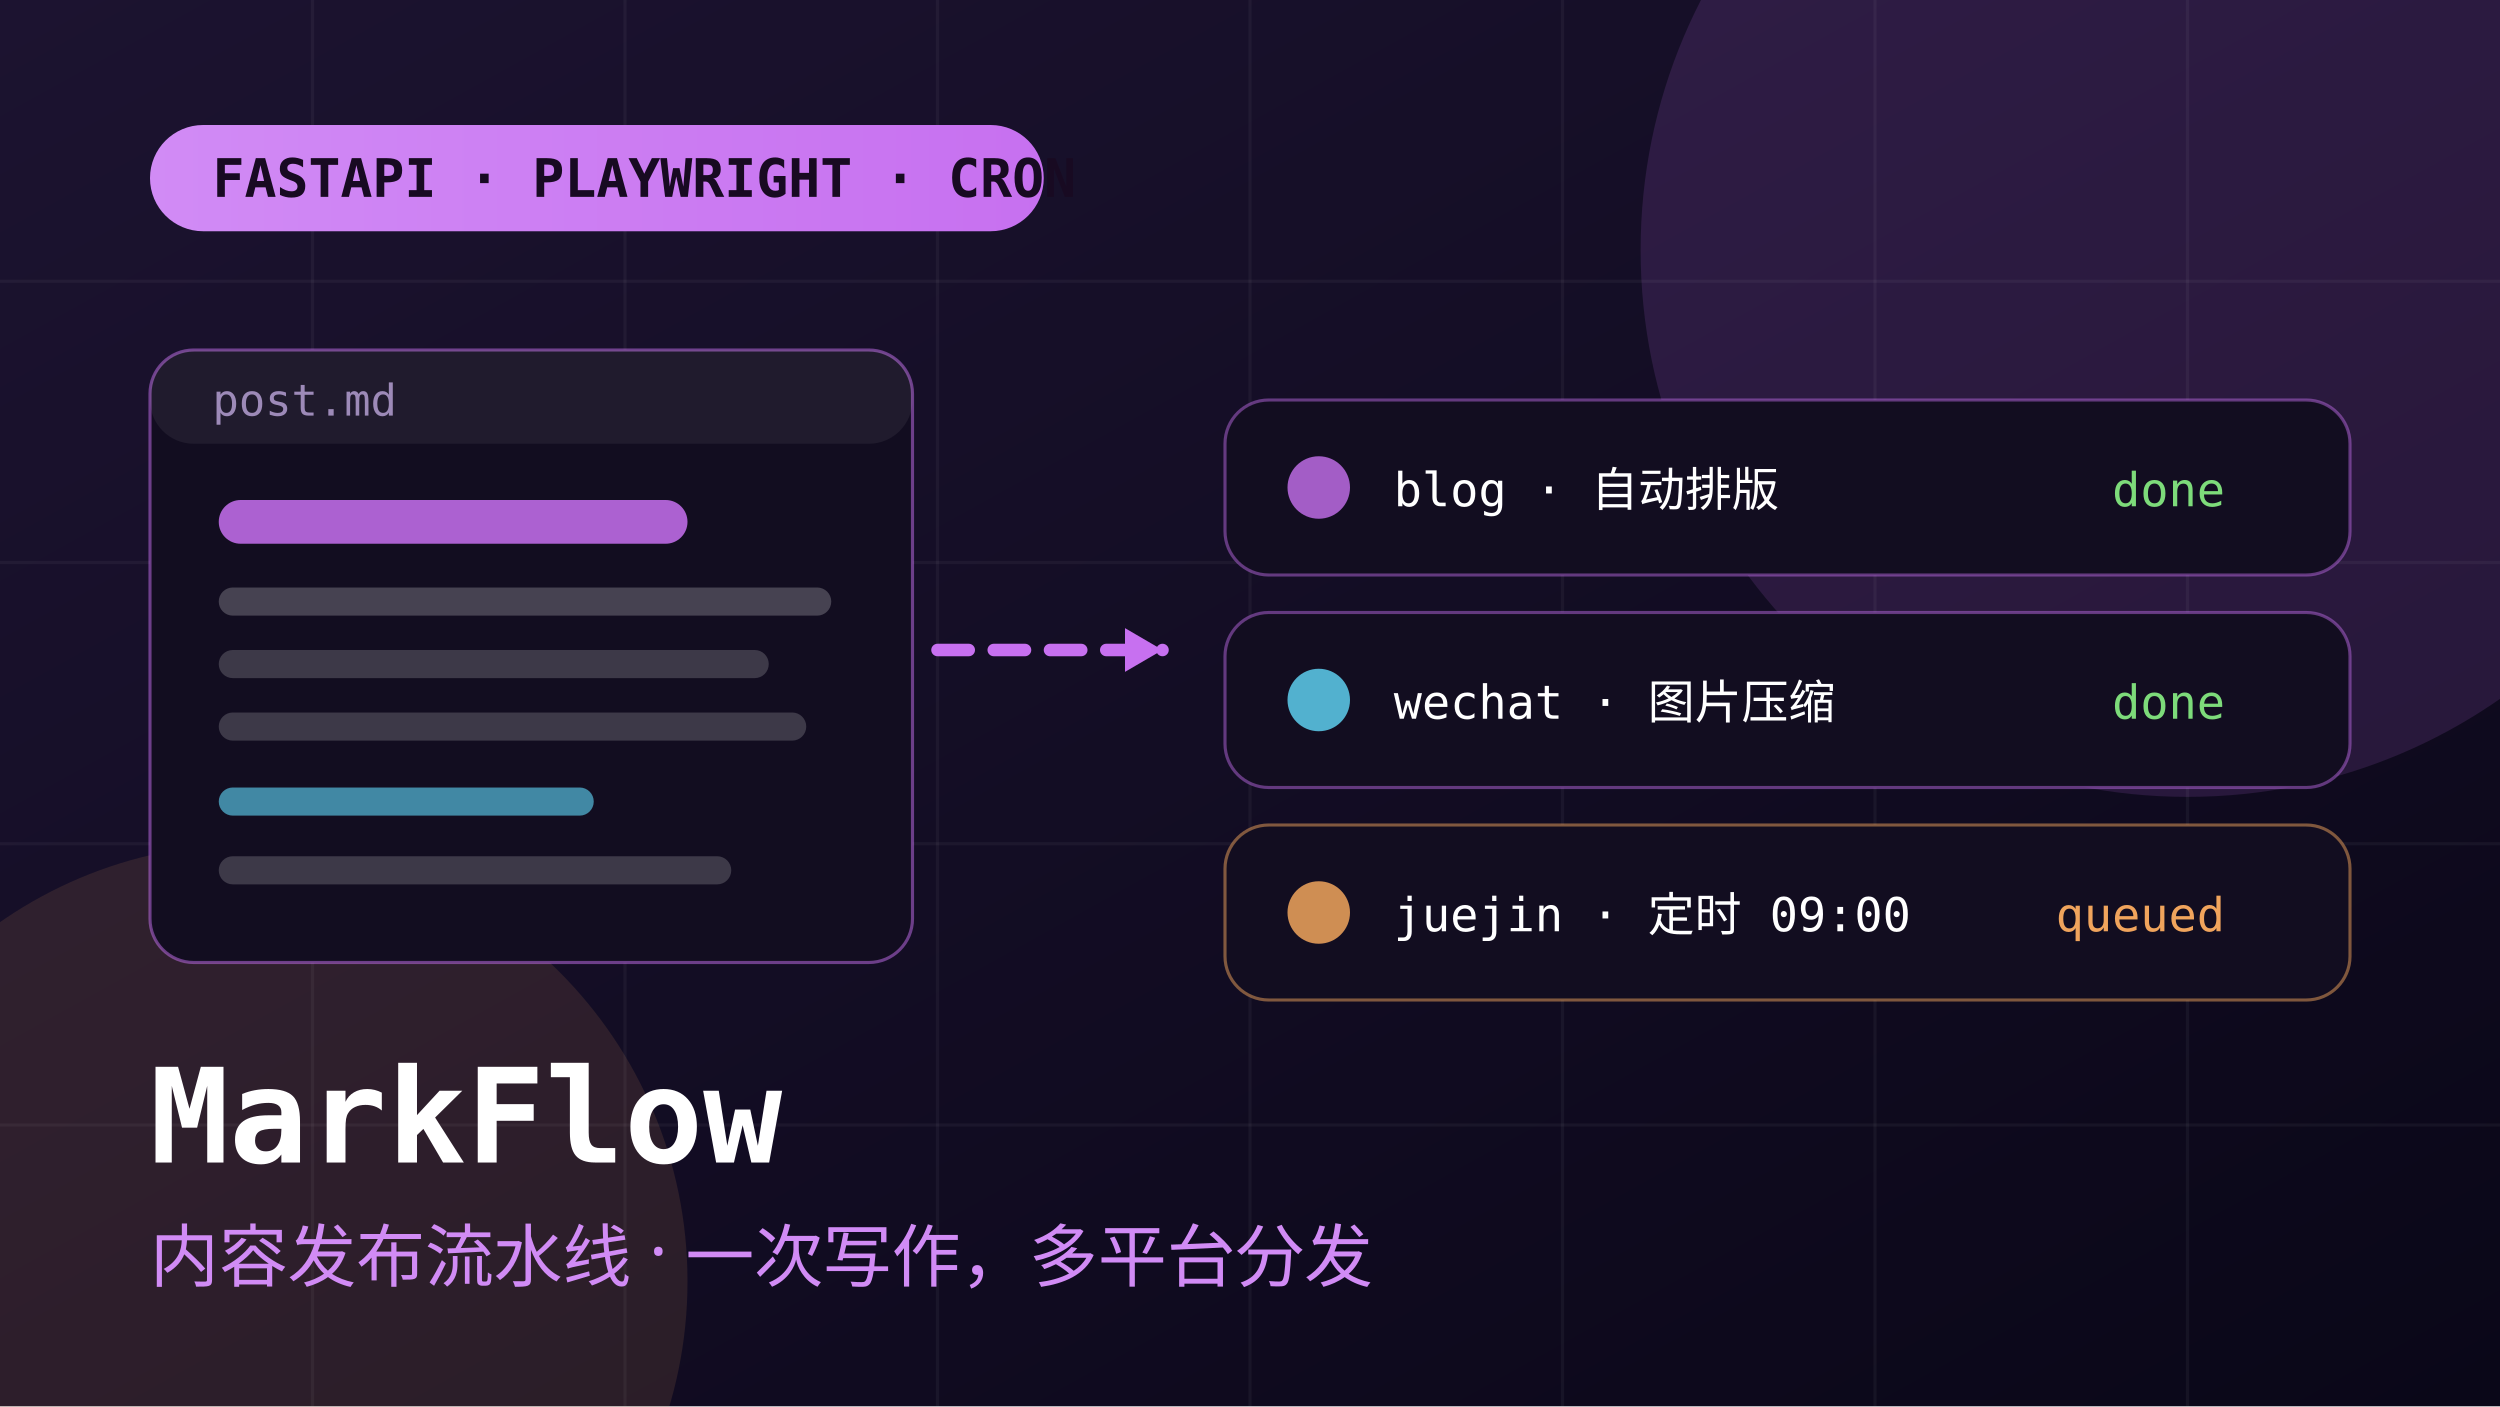
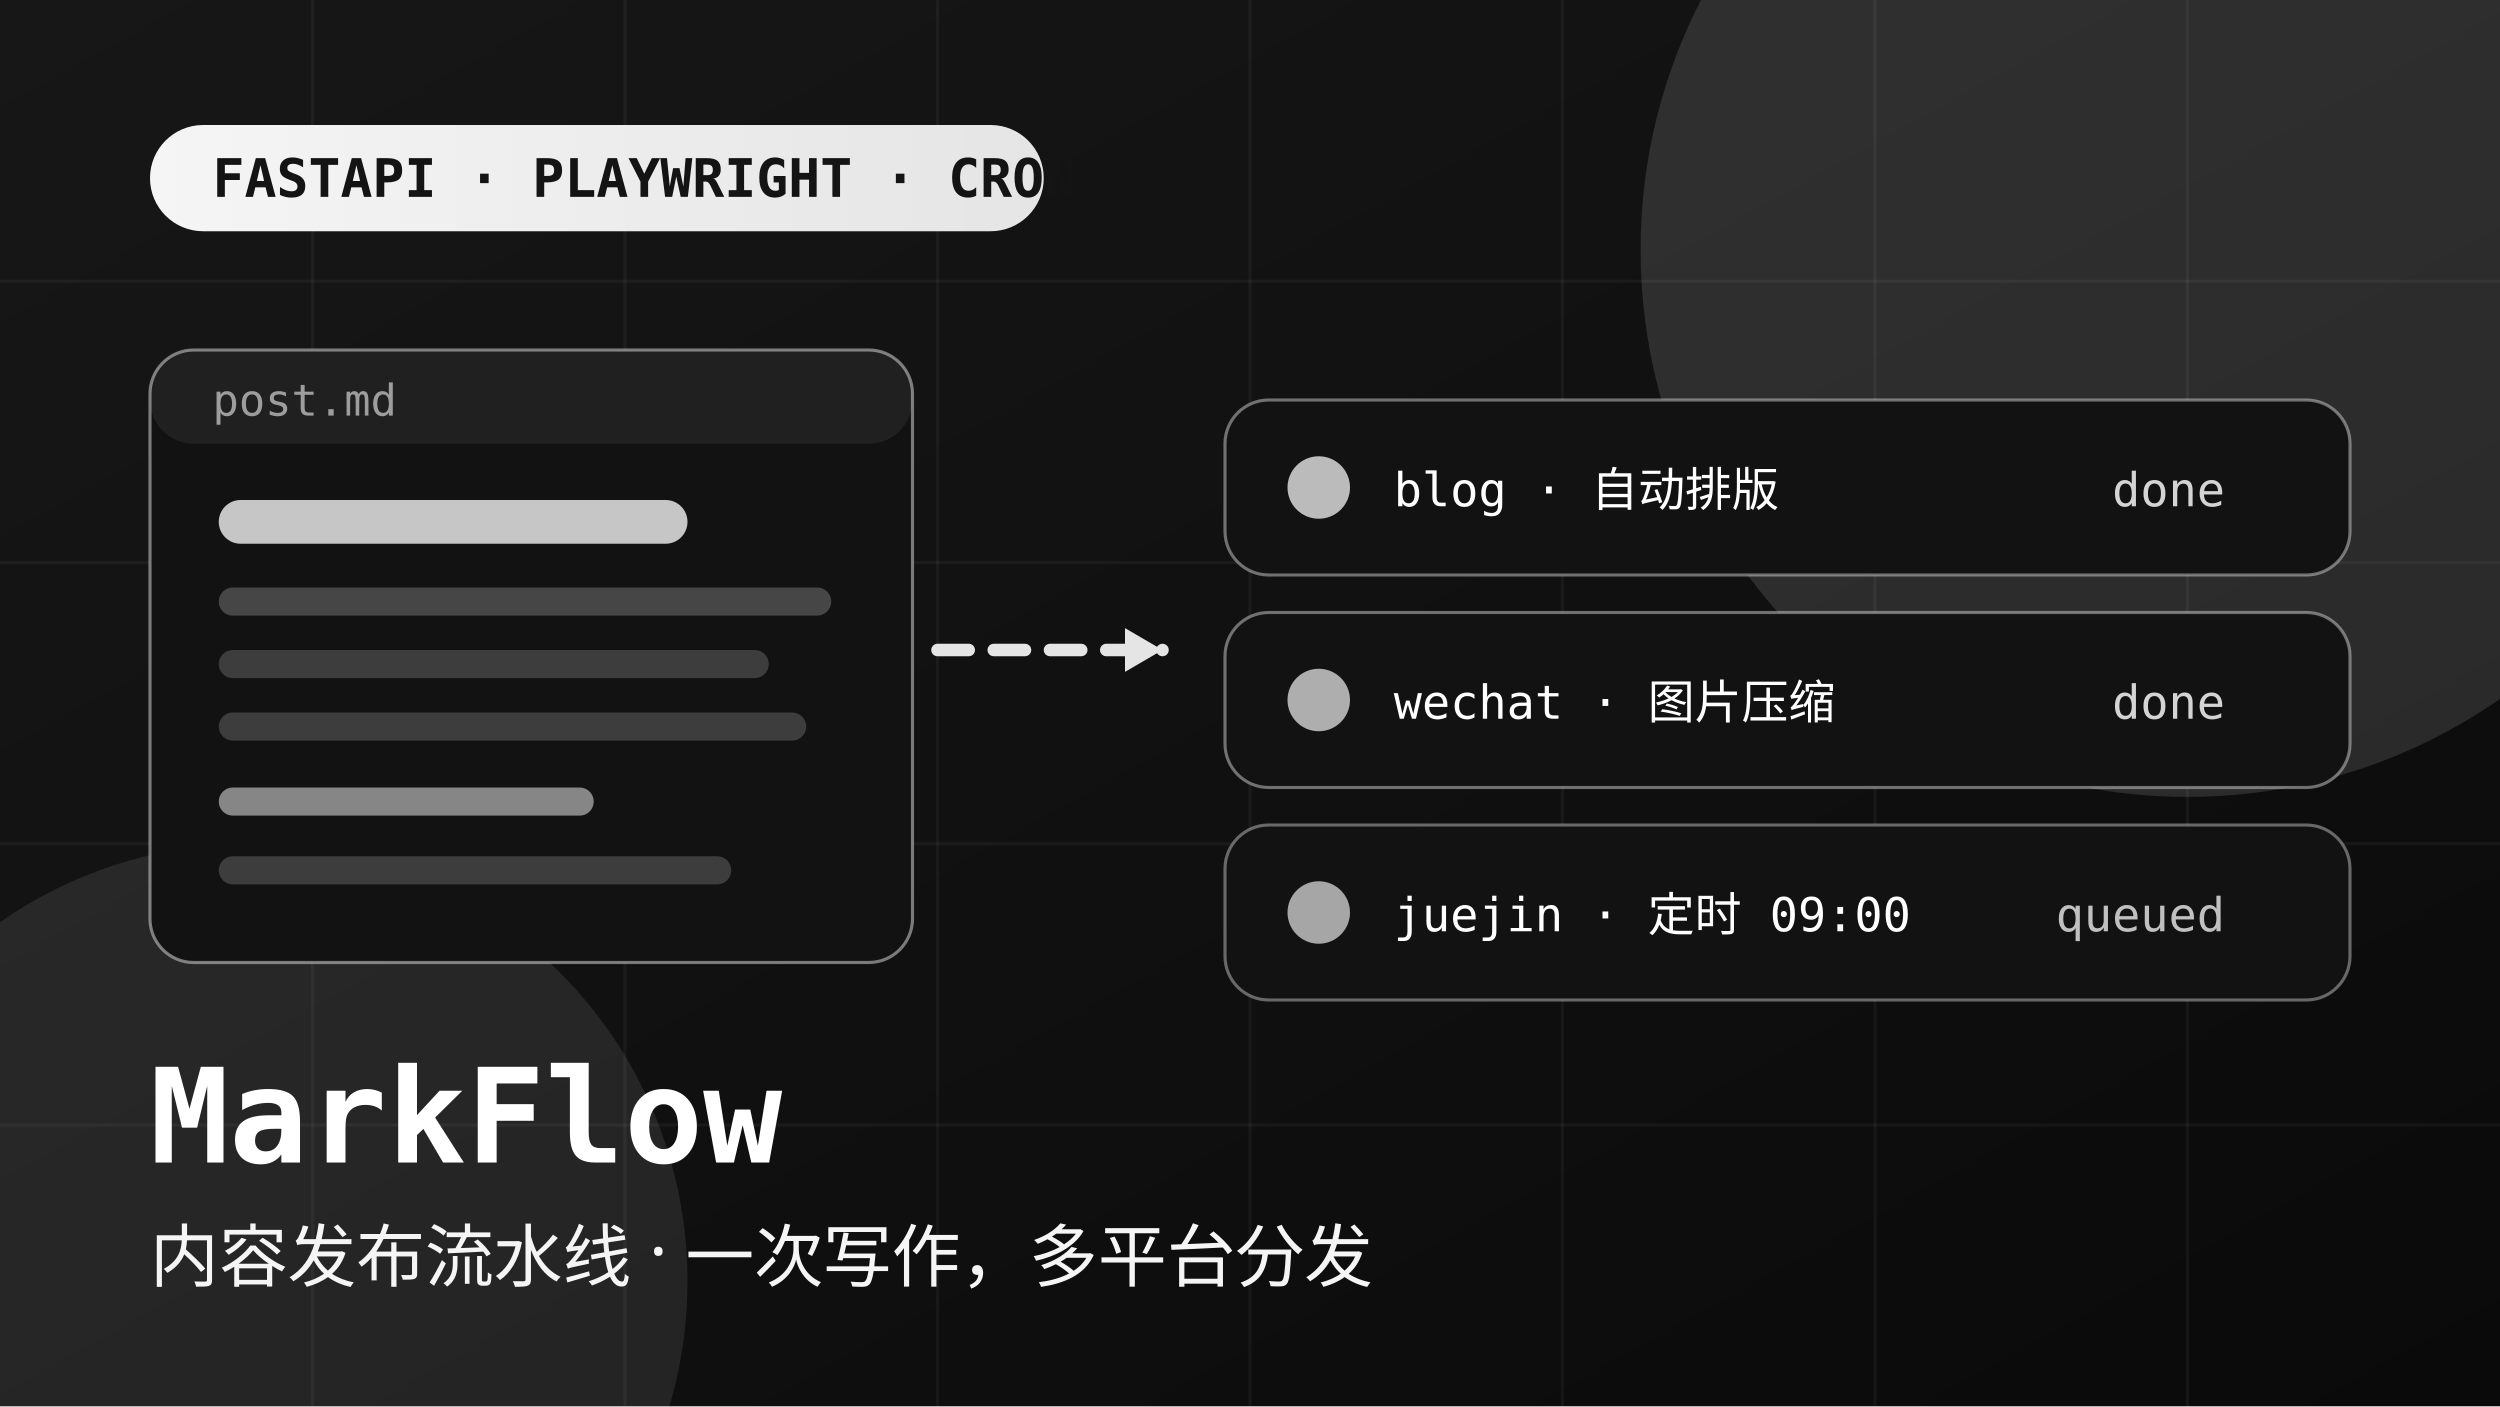
<svg xmlns="http://www.w3.org/2000/svg" viewBox="0 0 800 450" width="800" height="450" role="img" aria-label="MarkFlow 内容发布流水线">
  <defs>
    <linearGradient id="mfBg" x1="0" y1="0" x2="1" y2="1">
-       <stop offset="0%" stop-color="#1c1330" />
-       <stop offset="100%" stop-color="#0a0718" />
+       <stop offset="0%" stop-color="#171717" />
+       <stop offset="100%" stop-color="#0a0a0a" />
    </linearGradient>
    <linearGradient id="mfAc" x1="0" y1="0" x2="1" y2="0">
-       <stop offset="0%" stop-color="#d18bf5" />
-       <stop offset="100%" stop-color="#c770f0" />
+       <stop offset="0%" stop-color="#f5f5f5" />
+       <stop offset="100%" stop-color="#e5e5e5" />
    </linearGradient>
  </defs>
  <rect width="800" height="450" fill="url(#mfBg)" />
-   <circle cx="700" cy="80" r="175" fill="#c770f0" opacity="0.14" />
-   <circle cx="80" cy="410" r="140" fill="#f0a45c" opacity="0.12" />
+   <circle cx="700" cy="80" r="175" fill="#e5e5e5" opacity="0.14" />
+   <circle cx="80" cy="410" r="140" fill="#c0c0c0" opacity="0.12" />
  <g stroke="#ffffff" stroke-opacity="0.045" stroke-width="1">
    <path d="M100 0V450M200 0V450M300 0V450M400 0V450M500 0V450M600 0V450M700 0V450" />
    <path d="M0 90H800M0 180H800M0 270H800M0 360H800" />
  </g>
  <rect x="48" y="40" width="286" height="34" rx="17" fill="url(#mfAc)" />
-   <text x="68" y="63" font-family="'PT Mono', Consolas, monospace" font-size="17" font-weight="600" fill="#180a22">FASTAPI · PLAYWRIGHT · CRON</text>
-   <rect x="48" y="112" width="244" height="196" rx="14" fill="#120d20" stroke="#c770f0" stroke-opacity="0.5" />
+   <text x="68" y="63" font-family="'PT Mono', Consolas, monospace" font-size="17" font-weight="600" fill="#141414">FASTAPI · PLAYWRIGHT · CRON</text>
+   <rect x="48" y="112" width="244" height="196" rx="14" fill="#121212" stroke="#e5e5e5" stroke-opacity="0.5" />
  <rect x="48" y="112" width="244" height="30" rx="14" fill="#ffffff" fill-opacity="0.06" />
-   <text x="68" y="133" font-family="'PT Mono', Consolas, monospace" font-size="14" fill="#9d8ab8">post.md</text>
+   <text x="68" y="133" font-family="'PT Mono', Consolas, monospace" font-size="14" fill="#9d9d9d">post.md</text>
  <g>
-     <rect x="70" y="160" width="150" height="14" rx="7" fill="#c770f0" opacity="0.85" />
+     <rect x="70" y="160" width="150" height="14" rx="7" fill="#e5e5e5" opacity="0.85" />
    <rect x="70" y="188" width="196" height="9" rx="4.5" fill="#ffffff" opacity="0.22" />
    <rect x="70" y="208" width="176" height="9" rx="4.5" fill="#ffffff" opacity="0.18" />
    <rect x="70" y="228" width="188" height="9" rx="4.5" fill="#ffffff" opacity="0.18" />
-     <rect x="70" y="252" width="120" height="9" rx="4.5" fill="#61dafb" opacity="0.6" />
+     <rect x="70" y="252" width="120" height="9" rx="4.5" fill="#d4d4d4" opacity="0.6" />
    <rect x="70" y="274" width="164" height="9" rx="4.5" fill="#ffffff" opacity="0.18" />
  </g>
-   <path d="M300 208H372" stroke="#c770f0" stroke-width="4" stroke-linecap="round" stroke-dasharray="10 8" />
-   <path d="M372 208l-12-7v14z" fill="#c770f0" />
+   <path d="M300 208H372" stroke="#e5e5e5" stroke-width="4" stroke-linecap="round" stroke-dasharray="10 8" />
+   <path d="M372 208l-12-7v14z" fill="#e5e5e5" />
  <g font-family="'PT Mono', Consolas, monospace" font-size="15">
-     <rect x="392" y="128" width="360" height="56" rx="14" fill="#120d20" stroke="#c770f0" stroke-opacity="0.45" />
-     <circle cx="422" cy="156" r="10" fill="#c770f0" opacity="0.8" />
+     <rect x="392" y="128" width="360" height="56" rx="14" fill="#121212" stroke="#e5e5e5" stroke-opacity="0.45" />
+     <circle cx="422" cy="156" r="10" fill="#e5e5e5" opacity="0.8" />
    <text x="446" y="162" fill="#ffffff">blog · 自动排版</text>
-     <text x="712" y="162" text-anchor="end" fill="#7ddb7a">done</text>
-     <rect x="392" y="196" width="360" height="56" rx="14" fill="#120d20" stroke="#c770f0" stroke-opacity="0.45" />
-     <circle cx="422" cy="224" r="10" fill="#61dafb" opacity="0.8" />
+     <text x="712" y="162" text-anchor="end" fill="#d4d4d4">done</text>
+     <rect x="392" y="196" width="360" height="56" rx="14" fill="#121212" stroke="#e5e5e5" stroke-opacity="0.45" />
+     <circle cx="422" cy="224" r="10" fill="#d4d4d4" opacity="0.8" />
    <text x="446" y="230" fill="#ffffff">wechat · 图片压缩</text>
-     <text x="712" y="230" text-anchor="end" fill="#7ddb7a">done</text>
-     <rect x="392" y="264" width="360" height="56" rx="14" fill="#120d20" stroke="#f0a45c" stroke-opacity="0.5" />
-     <circle cx="422" cy="292" r="10" fill="#f0a45c" opacity="0.85" />
+     <text x="712" y="230" text-anchor="end" fill="#d4d4d4">done</text>
+     <rect x="392" y="264" width="360" height="56" rx="14" fill="#121212" stroke="#c0c0c0" stroke-opacity="0.5" />
+     <circle cx="422" cy="292" r="10" fill="#c0c0c0" opacity="0.85" />
    <text x="446" y="298" fill="#ffffff">juejin · 定时 09:00</text>
-     <text x="712" y="298" text-anchor="end" fill="#f0a45c">queued</text>
+     <text x="712" y="298" text-anchor="end" fill="#c0c0c0">queued</text>
  </g>
  <text x="48" y="372" font-family="'PT Mono', Consolas, monospace" font-size="42" font-weight="700" fill="#ffffff">MarkFlow</text>
-   <text x="48" y="410" font-family="'PingFang SC','Microsoft YaHei',sans-serif" font-size="22" fill="#d18bf5">内容发布流水线 · 一次写作，多平台分发</text>
+   <text x="48" y="410" font-family="'PingFang SC','Microsoft YaHei',sans-serif" font-size="22" fill="#f5f5f5">内容发布流水线 · 一次写作，多平台分发</text>
</svg>
